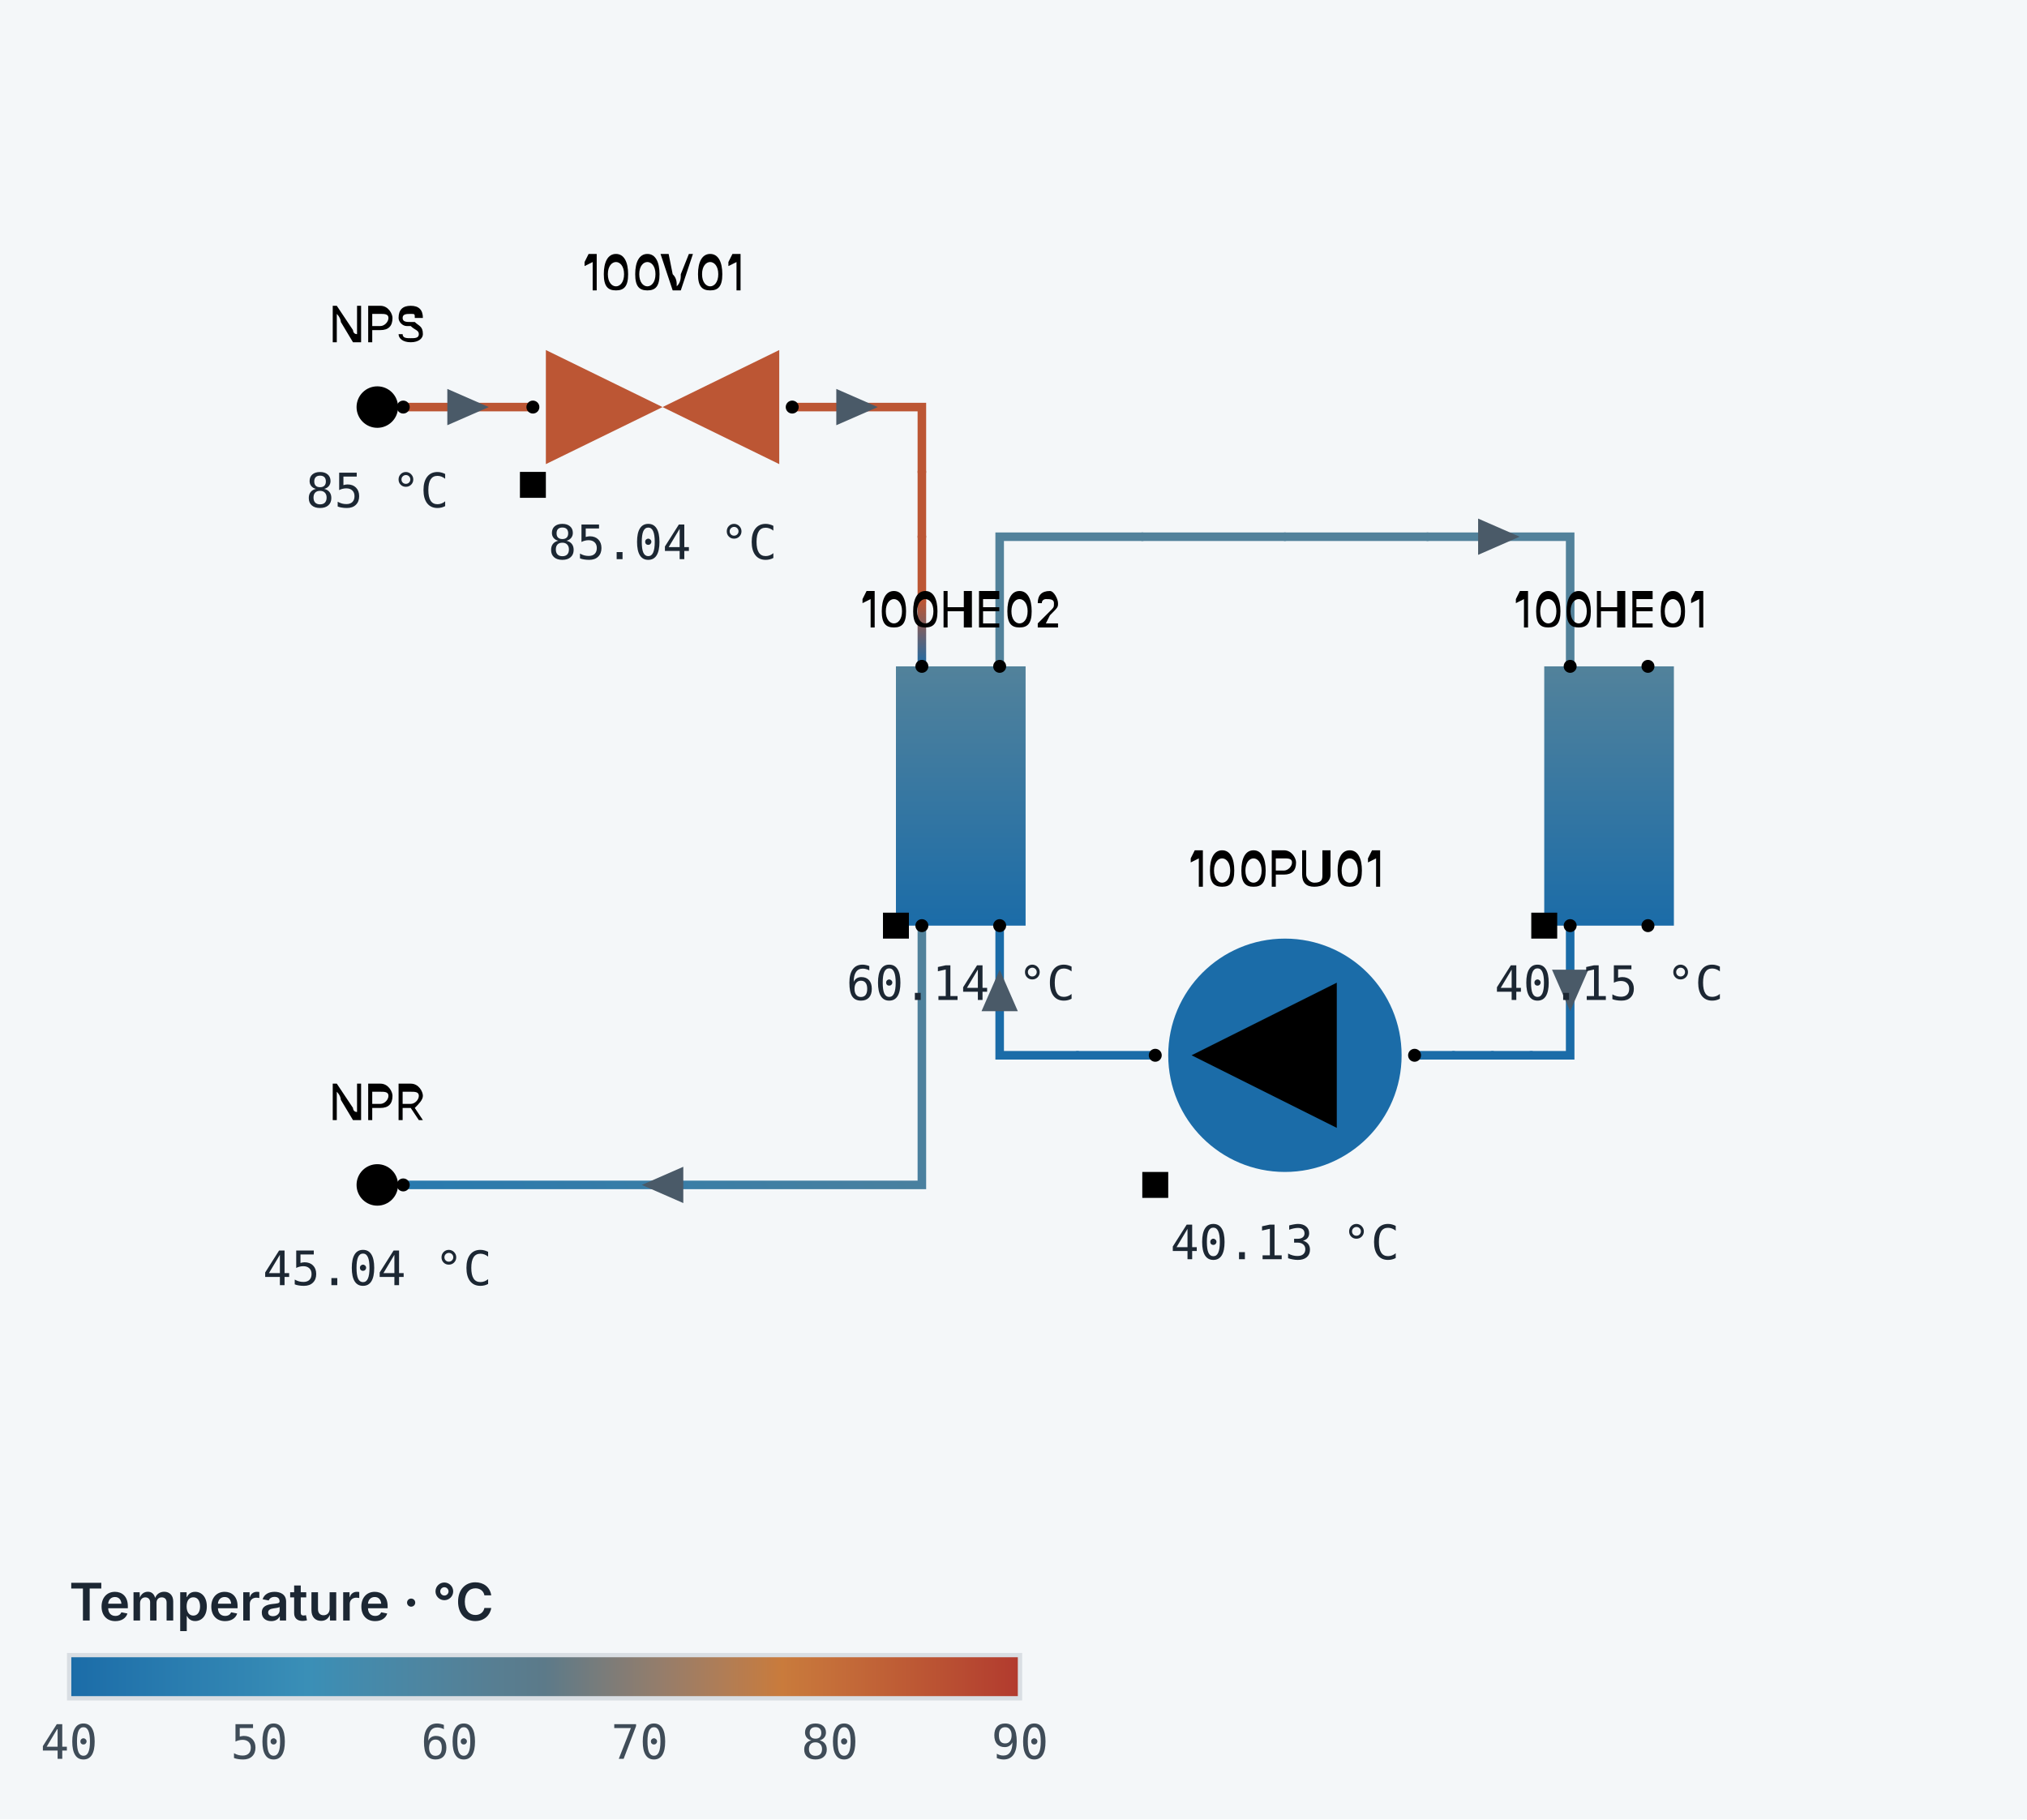
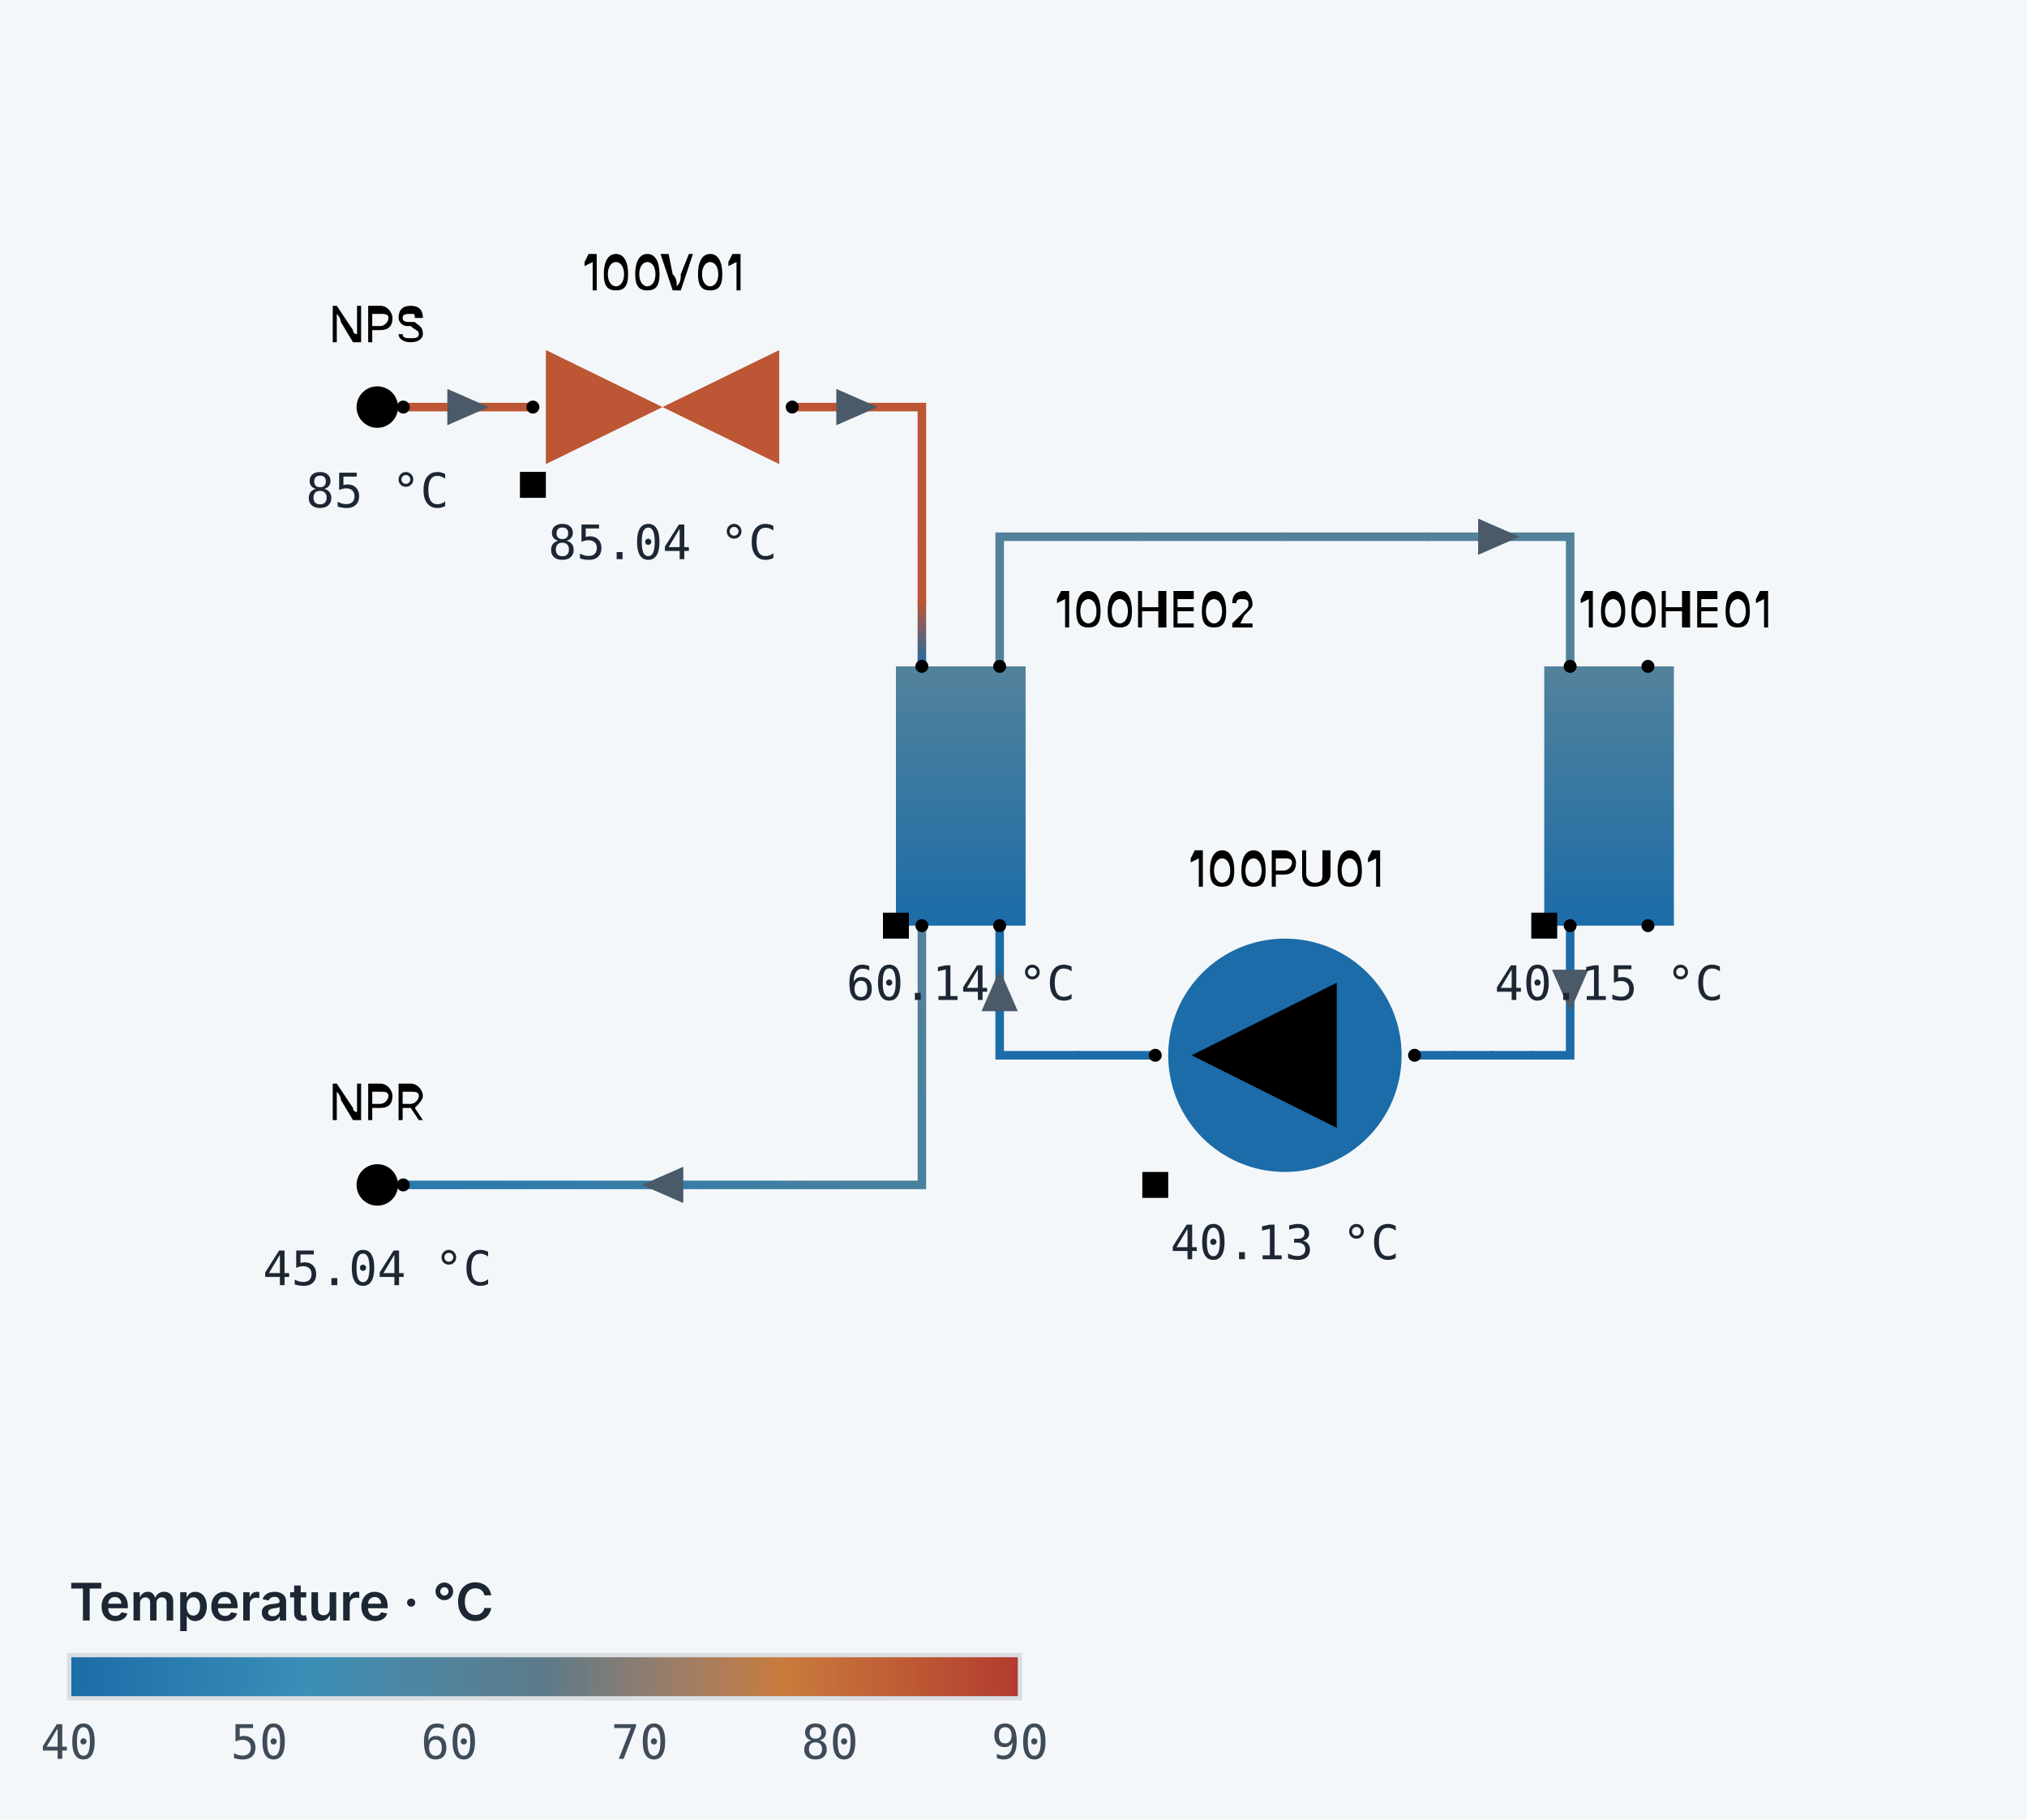
<svg xmlns="http://www.w3.org/2000/svg" width="469" height="421" viewBox="0 0 469 421" role="img" aria-labelledby="export-title export-desc" data-theme="light">
  <style>svg { font-family: system-ui, -apple-system, 'Segoe UI', sans-serif; }
.export__background { fill: #f4f7f9; }
.export__value { font-family: ui-monospace, 'Cascadia Code', 'JetBrains Mono', Consolas, monospace; font-size: 11px; fill: #1c2733; text-anchor: middle; }
.export__value--unsolved { fill: #586672; font-style: italic; }
.export__legend-title { font-size: 12px; font-weight: 600; fill: #1c2733; }
.export__legend-tick { font-family: ui-monospace, 'Cascadia Code', 'JetBrains Mono', Consolas, monospace; font-size: 11px; fill: #3f4c58; text-anchor: middle; }
.export__legend-note { font-size: 11px; fill: #586672; }
.export__legend-frame { fill: none; stroke: #d9dee3; }
.scene__route .scene__arrow { fill: #4a5a68; }
.scene__route--signal .scene__arrow { fill: #586672; }</style>
  <rect class="export__background" width="469" height="421" />
  <g transform="translate(222.3 184.2) scale(60 -60)">
    <g class="scene" font-family="system-ui, -apple-system, 'Segoe UI', sans-serif">
      <g class="scene__routes">
        <g data-id="c5" class="scene__route scene__route--pipe scene__route--return scene__route--scaled" fill="none" style="stroke:url(#export-route-c5);color:currentColor" stroke-width="0.033" stroke-linejoin="miter" stroke-linecap="round">
          <defs>
            <linearGradient id="export-route-c5" gradientUnits="userSpaceOnUse" x1="-0.15" y1="-0.5" x2="-2.15" y2="-1.5">
              <stop offset="0" style="stop-color:#52829b" />
              <stop offset="1" style="stop-color:#287aae" />
            </linearGradient>
          </defs>
          <path d="M-0.15 -0.5 L-0.15 -1.5 L-2.15 -1.5" />
          <polygon class="scene__arrow" points="-1.23,-1.5 -1.07,-1.57 -1.07,-1.43" stroke="none" />
        </g>
        <g data-id="c10" class="scene__route scene__route--pipe scene__route--return scene__route--scaled" fill="none" style="stroke:url(#export-route-c10);color:currentColor" stroke-width="0.033" stroke-linejoin="miter" stroke-linecap="round">
          <defs>
            <linearGradient id="export-route-c10" gradientUnits="userSpaceOnUse" x1="2.35" y1="-0.5" x2="2.2" y2="-1">
              <stop offset="0" style="stop-color:#1b6ca8" />
              <stop offset="1" style="stop-color:#1b6ca8" />
            </linearGradient>
          </defs>
          <path d="M2.35 -0.5 L2.35 -1 L2.2 -1" />
          <polygon class="scene__arrow" points="2.35,-0.83 2.42,-0.67 2.28,-0.67" stroke="none" />
        </g>
        <g data-id="c11" class="scene__route scene__route--pipe scene__route--return scene__route--scaled" fill="none" style="stroke:url(#export-route-c11);color:currentColor" stroke-width="0.033" stroke-linejoin="miter" stroke-linecap="round">
          <defs>
            <linearGradient id="export-route-c11" gradientUnits="userSpaceOnUse" x1="2.2" y1="-1" x2="2.05" y2="-1">
              <stop offset="0" style="stop-color:#1b6ca8" />
              <stop offset="1" style="stop-color:#1b6ca8" />
            </linearGradient>
          </defs>
          <path d="M2.2 -1 L2.05 -1" />
        </g>
        <g data-id="c12" class="scene__route scene__route--pipe scene__route--return scene__route--scaled" fill="none" style="stroke:url(#export-route-c12);color:currentColor" stroke-width="0.033" stroke-linejoin="miter" stroke-linecap="round">
          <defs>
            <linearGradient id="export-route-c12" gradientUnits="userSpaceOnUse" x1="2.05" y1="-1" x2="1.9" y2="-1">
              <stop offset="0" style="stop-color:#1b6ca8" />
              <stop offset="1" style="stop-color:#1b6ca8" />
            </linearGradient>
          </defs>
          <path d="M2.05 -1 L1.9 -1" />
        </g>
        <g data-id="c13" class="scene__route scene__route--pipe scene__route--return scene__route--scaled" fill="none" style="stroke:url(#export-route-c13);color:currentColor" stroke-width="0.033" stroke-linejoin="miter" stroke-linecap="round">
          <defs>
            <linearGradient id="export-route-c13" gradientUnits="userSpaceOnUse" x1="1.9" y1="-1" x2="1.75" y2="-1">
              <stop offset="0" style="stop-color:#1b6ca8" />
              <stop offset="1" style="stop-color:#1b6ca8" />
            </linearGradient>
          </defs>
          <path d="M1.9 -1 L1.75 -1" />
        </g>
        <g data-id="c14" class="scene__route scene__route--pipe scene__route--return scene__route--scaled" fill="none" style="stroke:url(#export-route-c14);color:currentColor" stroke-width="0.033" stroke-linejoin="miter" stroke-linecap="round">
          <defs>
            <linearGradient id="export-route-c14" gradientUnits="userSpaceOnUse" x1="0.75" y1="-1" x2="0.45" y2="-1">
              <stop offset="0" style="stop-color:#1b6ca8" />
              <stop offset="1" style="stop-color:#1b6ca8" />
            </linearGradient>
          </defs>
          <path d="M0.75 -1 L0.45 -1" />
        </g>
        <g data-id="c15" class="scene__route scene__route--pipe scene__route--return scene__route--scaled" fill="none" style="stroke:url(#export-route-c15);color:currentColor" stroke-width="0.033" stroke-linejoin="miter" stroke-linecap="round">
          <defs>
            <linearGradient id="export-route-c15" gradientUnits="userSpaceOnUse" x1="0.45" y1="-1" x2="0.15" y2="-0.5">
              <stop offset="0" style="stop-color:#1b6ca8" />
              <stop offset="1" style="stop-color:#1b6ca8" />
            </linearGradient>
          </defs>
          <path d="M0.45 -1 L0.15 -1 L0.15 -0.5" />
          <polygon class="scene__arrow" points="0.15,-0.67 0.08,-0.83 0.22,-0.83" stroke="none" />
        </g>
        <g data-id="c0" class="scene__route scene__route--pipe scene__route--supply scene__route--scaled" fill="none" style="stroke:url(#export-route-c0);color:currentColor" stroke-width="0.033" stroke-linejoin="miter" stroke-linecap="round">
          <defs>
            <linearGradient id="export-route-c0" gradientUnits="userSpaceOnUse" x1="-2.15" y1="1.5" x2="-1.65" y2="1.5">
              <stop offset="0" style="stop-color:#bc5634" />
              <stop offset="1" style="stop-color:#bc5634" />
            </linearGradient>
          </defs>
          <path d="M-2.15 1.5 L-1.65 1.5" />
          <polygon class="scene__arrow" points="-1.82,1.5 -1.98,1.57 -1.98,1.43" stroke="none" />
        </g>
        <g data-id="c1" class="scene__route scene__route--pipe scene__route--supply scene__route--scaled" fill="none" style="stroke:url(#export-route-c1);color:currentColor" stroke-width="0.033" stroke-linejoin="miter" stroke-linecap="round">
          <defs>
            <linearGradient id="export-route-c1" gradientUnits="userSpaceOnUse" x1="-0.65" y1="1.5" x2="-0.15" y2="1.25">
              <stop offset="0" style="stop-color:#bc5634" />
              <stop offset="1" style="stop-color:#bc5634" />
            </linearGradient>
          </defs>
          <path d="M-0.65 1.5 L-0.15 1.5 L-0.15 1.25" />
          <polygon class="scene__arrow" points="-0.32,1.5 -0.48,1.57 -0.48,1.43" stroke="none" />
        </g>
        <g data-id="c2" class="scene__route scene__route--pipe scene__route--supply scene__route--scaled" fill="none" style="stroke:url(#export-route-c2);color:currentColor" stroke-width="0.033" stroke-linejoin="miter" stroke-linecap="round">
          <defs>
            <linearGradient id="export-route-c2" gradientUnits="userSpaceOnUse" x1="-0.15" y1="1.25" x2="-0.15" y2="1">
              <stop offset="0" style="stop-color:#bc5634" />
              <stop offset="1" style="stop-color:#bc5634" />
            </linearGradient>
          </defs>
          <path d="M-0.15 1.25 L-0.15 1" />
        </g>
        <g data-id="c3" class="scene__route scene__route--pipe scene__route--supply scene__route--scaled" fill="none" style="stroke:url(#export-route-c3);color:currentColor" stroke-width="0.033" stroke-linejoin="miter" stroke-linecap="round">
          <defs>
            <linearGradient id="export-route-c3" gradientUnits="userSpaceOnUse" x1="-0.15" y1="1" x2="-0.15" y2="0.75">
              <stop offset="0" style="stop-color:#bc5634" />
              <stop offset="1" style="stop-color:#bc5634" />
            </linearGradient>
          </defs>
          <path d="M-0.15 1 L-0.15 0.75" />
        </g>
        <g data-id="c4" class="scene__route scene__route--pipe scene__route--supply scene__route--scaled" fill="none" style="stroke:url(#export-route-c4);color:currentColor" stroke-width="0.033" stroke-linejoin="miter" stroke-linecap="round">
          <defs>
            <linearGradient id="export-route-c4" gradientUnits="userSpaceOnUse" x1="-0.15" y1="0.75" x2="-0.15" y2="0.5">
              <stop offset="0" style="stop-color:#bc5634" />
              <stop offset="1" style="stop-color:#1b6ca8" />
            </linearGradient>
          </defs>
          <path d="M-0.15 0.75 L-0.15 0.5" />
        </g>
        <g data-id="c6" class="scene__route scene__route--pipe scene__route--supply scene__route--scaled" fill="none" style="stroke:url(#export-route-c6);color:currentColor" stroke-width="0.033" stroke-linejoin="miter" stroke-linecap="round">
          <defs>
            <linearGradient id="export-route-c6" gradientUnits="userSpaceOnUse" x1="0.15" y1="0.5" x2="0.7" y2="1">
              <stop offset="0" style="stop-color:#52829b" />
              <stop offset="1" style="stop-color:#52829b" />
            </linearGradient>
          </defs>
          <path d="M0.15 0.5 L0.15 1 L0.7 1" />
        </g>
        <g data-id="c7" class="scene__route scene__route--pipe scene__route--supply scene__route--scaled" fill="none" style="stroke:url(#export-route-c7);color:currentColor" stroke-width="0.033" stroke-linejoin="miter" stroke-linecap="round">
          <defs>
            <linearGradient id="export-route-c7" gradientUnits="userSpaceOnUse" x1="0.7" y1="1" x2="1.25" y2="1">
              <stop offset="0" style="stop-color:#52829b" />
              <stop offset="1" style="stop-color:#52829b" />
            </linearGradient>
          </defs>
          <path d="M0.7 1 L1.25 1" />
        </g>
        <g data-id="c8" class="scene__route scene__route--pipe scene__route--supply scene__route--scaled" fill="none" style="stroke:url(#export-route-c8);color:currentColor" stroke-width="0.033" stroke-linejoin="miter" stroke-linecap="round">
          <defs>
            <linearGradient id="export-route-c8" gradientUnits="userSpaceOnUse" x1="1.25" y1="1" x2="1.8" y2="1">
              <stop offset="0" style="stop-color:#52829b" />
              <stop offset="1" style="stop-color:#52829b" />
            </linearGradient>
          </defs>
          <path d="M1.25 1 L1.8 1" />
        </g>
        <g data-id="c9" class="scene__route scene__route--pipe scene__route--supply scene__route--scaled" fill="none" style="stroke:url(#export-route-c9);color:currentColor" stroke-width="0.033" stroke-linejoin="miter" stroke-linecap="round">
          <defs>
            <linearGradient id="export-route-c9" gradientUnits="userSpaceOnUse" x1="1.8" y1="1" x2="2.35" y2="0.5">
              <stop offset="0" style="stop-color:#52829b" />
              <stop offset="1" style="stop-color:#52829b" />
            </linearGradient>
          </defs>
          <path d="M1.8 1 L2.35 1 L2.35 0.5" />
          <polygon class="scene__arrow" points="2.155,1 1.995,1.07 1.995,0.93" stroke="none" />
        </g>
      </g>
      <g class="scene__symbols">
        <g data-id="NPS" class="scene__symbol" tabindex="0" role="img" aria-label="NPS, node" stroke-width="0.025">
          <g transform="translate(-2.25 1.5) rotate(0) scale(1 1)" fill="none" stroke-width="0.025" stroke-linejoin="round" stroke-linecap="round">
            <circle cx="0" cy="0" r="0.08" fill="currentColor" />
          </g>
          <circle class="scene__port" cx="-2.15" cy="1.5" r="0.025" stroke="none" />
        </g>
        <g data-id="PCV" class="scene__symbol" tabindex="0" role="img" aria-label="PCV, valve" stroke-width="0.025">
          <g transform="translate(-1.15 1.5) rotate(0) scale(1 1)" fill="none" stroke-width="0.025" stroke-linejoin="round" stroke-linecap="round">
            <defs>
              <linearGradient id="export-symbol-PCV" gradientUnits="userSpaceOnUse" x1="-0.5" y1="0" x2="0.5" y2="0">
                <stop offset="0" style="stop-color:#bc5634" />
                <stop offset="1" style="stop-color:#bc5634" />
              </linearGradient>
            </defs>
            <polygon points="-0.45,-0.22 0,0 -0.45,0.22" fill="url(#export-symbol-PCV)" />
            <polygon points="0.45,-0.22 0,0 0.45,0.22" fill="url(#export-symbol-PCV)" />
            <line x1="-0.5" y1="0" x2="-0.45" y2="0" fill="none" />
            <line x1="0.45" y1="0" x2="0.5" y2="0" fill="none" />
            <line x1="0" y1="0" x2="0" y2="0.22" fill="none" />
            <line x1="-0.12" y1="0.22" x2="0.12" y2="0.22" fill="none" />
          </g>
          <circle class="scene__port" cx="-1.65" cy="1.5" r="0.025" stroke="none" />
          <circle class="scene__port" cx="-0.65" cy="1.5" r="0.025" stroke="none" />
          <rect class="scene__sized" x="-1.7" y="1.15" width="0.1" height="0.1" />
        </g>
        <g data-id="HX1" class="scene__symbol" tabindex="0" role="img" aria-label="HX1, heat_exchanger" stroke-width="0.025">
          <g transform="translate(0 0) rotate(-180) scale(1 1)" fill="none" stroke-width="0.025" stroke-linejoin="round" stroke-linecap="round">
            <defs>
              <linearGradient id="export-symbol-HX1" gradientUnits="userSpaceOnUse" x1="-0.15" y1="0.5" x2="-0.15" y2="-0.5">
                <stop offset="0" style="stop-color:#1b6ca8" />
                <stop offset="1" style="stop-color:#52829b" />
              </linearGradient>
            </defs>
            <rect x="-0.25" y="-0.5" width="0.5" height="1" fill="url(#export-symbol-HX1)" />
            <line x1="-0.25" y1="-0.5" x2="0.25" y2="0.5" fill="none" />
            <line x1="-0.25" y1="0.5" x2="0.25" y2="-0.5" fill="none" />
          </g>
          <circle class="scene__port" cx="0.15" cy="-0.5" r="0.025" stroke="none" />
          <circle class="scene__port" cx="-0.15" cy="0.5" r="0.025" stroke="none" />
          <circle class="scene__port" cx="0.15" cy="0.5" r="0.025" stroke="none" />
          <circle class="scene__port" cx="-0.15" cy="-0.5" r="0.025" stroke="none" />
          <rect class="scene__sized" x="-0.3" y="-0.55" width="0.1" height="0.1" />
        </g>
        <g data-id="SP" class="scene__symbol" tabindex="0" role="img" aria-label="SP, pump" stroke-width="0.025">
          <g transform="translate(1.25 -1) rotate(0) scale(-1 1)" fill="none" stroke-width="0.025" stroke-linejoin="round" stroke-linecap="round">
            <defs>
              <linearGradient id="export-symbol-SP" gradientUnits="userSpaceOnUse" x1="-0.5" y1="0" x2="0.5" y2="0">
                <stop offset="0" style="stop-color:#1b6ca8" />
                <stop offset="1" style="stop-color:#1b6ca8" />
              </linearGradient>
            </defs>
            <circle cx="0" cy="0" r="0.45" fill="url(#export-symbol-SP)" />
            <polygon points="-0.2,-0.28 0.36,0 -0.2,0.28" fill="currentColor" />
            <line x1="-0.5" y1="0" x2="-0.45" y2="0" fill="none" />
            <line x1="0.45" y1="0" x2="0.5" y2="0" fill="none" />
          </g>
          <circle class="scene__port" cx="1.75" cy="-1" r="0.025" stroke="none" />
          <circle class="scene__port" cx="0.75" cy="-1" r="0.025" stroke="none" />
          <rect class="scene__sized" x="0.7" y="-1.55" width="0.1" height="0.1" />
        </g>
        <g data-id="LOAD" class="scene__symbol" tabindex="0" role="img" aria-label="LOAD, heat_exchanger" stroke-width="0.025">
          <g transform="translate(2.5 0) rotate(0) scale(1 1)" fill="none" stroke-width="0.025" stroke-linejoin="round" stroke-linecap="round">
            <defs>
              <linearGradient id="export-symbol-LOAD" gradientUnits="userSpaceOnUse" x1="-0.15" y1="0.5" x2="-0.15" y2="-0.5">
                <stop offset="0" style="stop-color:#52829b" />
                <stop offset="1" style="stop-color:#1b6ca8" />
              </linearGradient>
            </defs>
            <rect x="-0.25" y="-0.5" width="0.5" height="1" fill="url(#export-symbol-LOAD)" />
            <line x1="-0.25" y1="-0.5" x2="0.25" y2="0.5" fill="none" />
            <line x1="-0.25" y1="0.5" x2="0.25" y2="-0.5" fill="none" />
          </g>
          <circle class="scene__port" cx="2.35" cy="0.5" r="0.025" stroke="none" />
          <circle class="scene__port" cx="2.65" cy="-0.5" r="0.025" stroke="none" />
          <circle class="scene__port" cx="2.35" cy="-0.5" r="0.025" stroke="none" />
          <circle class="scene__port" cx="2.65" cy="0.5" r="0.025" stroke="none" />
          <rect class="scene__sized" x="2.2" y="-0.55" width="0.1" height="0.1" />
        </g>
        <g data-id="NPR" class="scene__symbol" tabindex="0" role="img" aria-label="NPR, node" stroke-width="0.025">
          <g transform="translate(-2.25 -1.5) rotate(0) scale(1 1)" fill="none" stroke-width="0.025" stroke-linejoin="round" stroke-linecap="round">
            <circle cx="0" cy="0" r="0.08" fill="currentColor" />
          </g>
          <circle class="scene__port" cx="-2.15" cy="-1.5" r="0.025" stroke="none" />
        </g>
      </g>
      <g class="scene__labels" font-size="0.183" font-weight="500">
-         <text data-owner="NPS" class="scene__label" transform="translate(-2.25 1.75) scale(1 -1)" text-anchor="middle">NPS</text>
-         <text data-owner="PCV" class="scene__label" transform="translate(-1.15 1.95) scale(1 -1)" text-anchor="middle">100V01</text>
-         <text data-owner="HX1" class="scene__label" transform="translate(0 0.65) scale(1 -1)" text-anchor="middle">100HE02</text>
-         <text data-owner="SP" class="scene__label" transform="translate(1.25 -0.35) scale(1 -1)" text-anchor="middle">100PU01</text>
-         <text data-owner="LOAD" class="scene__label" transform="translate(2.5 0.65) scale(1 -1)" text-anchor="middle">100HE01</text>
-         <text data-owner="NPR" class="scene__label" transform="translate(-2.25 -1.25) scale(1 -1)" text-anchor="middle">NPR</text>
+         <g>
+           <text data-owner="NPS" class="scene__label" transform="translate(-2.25 1.75) scale(1 -1)" text-anchor="middle">NPS</text>
+         </g>
+         <g>
+           <text data-owner="PCV" class="scene__label" transform="translate(-1.15 1.95) scale(1 -1)" text-anchor="middle">100V01</text>
+         </g>
+         <g>
+           <text data-owner="HX1" class="scene__label" transform="translate(0.75 0.65) scale(1 -1)" text-anchor="middle">100HE02</text>
+         </g>
+         <g>
+           <text data-owner="SP" class="scene__label" transform="translate(1.25 -0.35) scale(1 -1)" text-anchor="middle">100PU01</text>
+         </g>
+         <g>
+           <text data-owner="LOAD" class="scene__label" transform="translate(2.75 0.65) scale(1 -1)" text-anchor="middle">100HE01</text>
+         </g>
+         <g>
+           <text data-owner="NPR" class="scene__label" transform="translate(-2.25 -1.25) scale(1 -1)" text-anchor="middle">NPR</text>
+         </g>
      </g>
    </g>
  </g>
  <g class="export__values">
    <text class="export__value" x="87.3" y="117.4">85 °C</text>
    <text class="export__value" x="153.3" y="129.4">85.04 °C</text>
    <text class="export__value" x="222.3" y="231.4">60.14 °C</text>
    <text class="export__value" x="297.3" y="291.4">40.13 °C</text>
    <text class="export__value" x="372.3" y="231.4">40.15 °C</text>
    <text class="export__value" x="87.3" y="297.4">45.04 °C</text>
  </g>
  <g class="export__legend" role="group" aria-label="Temperature · °C">
    <text class="export__legend-title" x="16" y="375">Temperature · °C</text>
    <defs>
      <linearGradient id="export-legend-ramp" x1="0" y1="0" x2="1" y2="0">
        <stop offset="0" stop-color="#1b6ca8" />
        <stop offset="0.062" stop-color="#2375ac" />
        <stop offset="0.125" stop-color="#2b7eb0" />
        <stop offset="0.188" stop-color="#3286b3" />
        <stop offset="0.25" stop-color="#3a8fb7" />
        <stop offset="0.312" stop-color="#458aab" />
        <stop offset="0.375" stop-color="#4e85a0" />
        <stop offset="0.438" stop-color="#567f94" />
        <stop offset="0.5" stop-color="#5c7a89" />
        <stop offset="0.562" stop-color="#7a7c7a" />
        <stop offset="0.625" stop-color="#967d6a" />
        <stop offset="0.688" stop-color="#b07d56" />
        <stop offset="0.75" stop-color="#c97b3c" />
        <stop offset="0.812" stop-color="#c46c39" />
        <stop offset="0.875" stop-color="#be5c35" />
        <stop offset="0.938" stop-color="#b84c32" />
        <stop offset="1" stop-color="#b23a2e" />
      </linearGradient>
    </defs>
    <rect x="16" y="383" width="220" height="10" fill="url(#export-legend-ramp)" />
    <rect class="export__legend-frame" x="16" y="383" width="220" height="10" />
    <text class="export__legend-tick" x="16" y="407">40</text>
    <text class="export__legend-tick" x="60" y="407">50</text>
    <text class="export__legend-tick" x="104" y="407">60</text>
    <text class="export__legend-tick" x="148" y="407">70</text>
    <text class="export__legend-tick" x="192" y="407">80</text>
    <text class="export__legend-tick" x="236" y="407">90</text>
  </g>
</svg>
